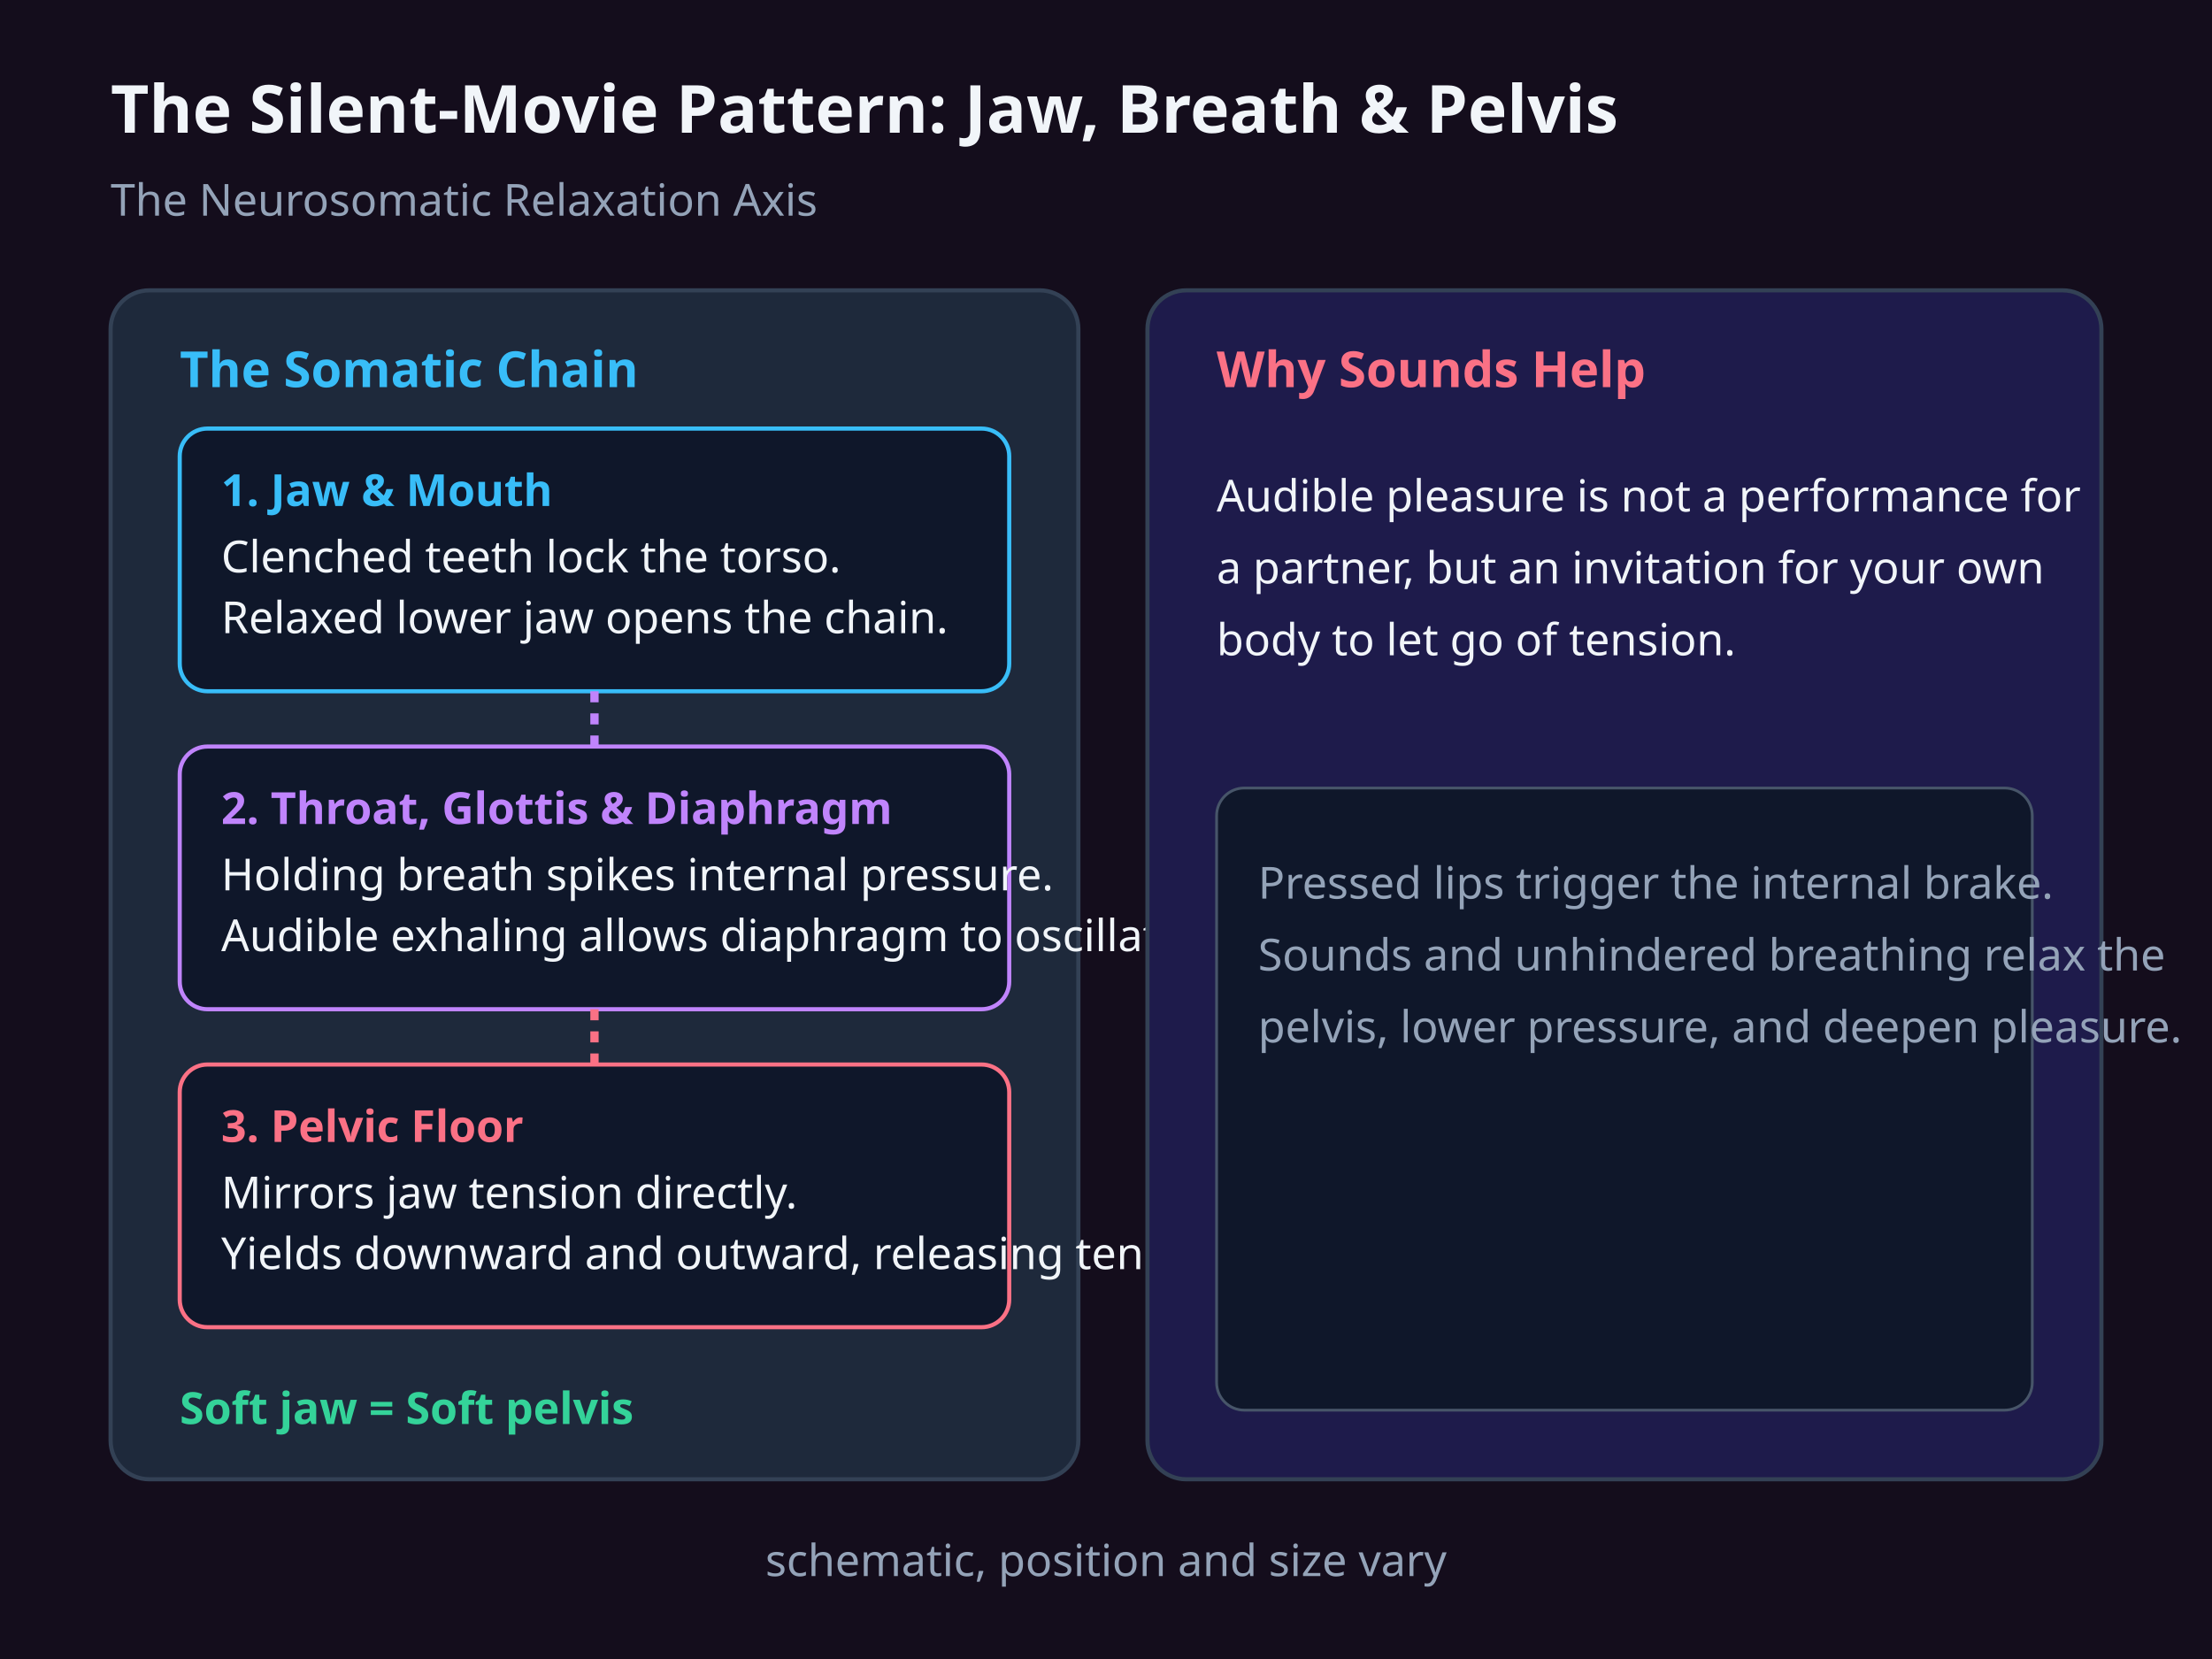
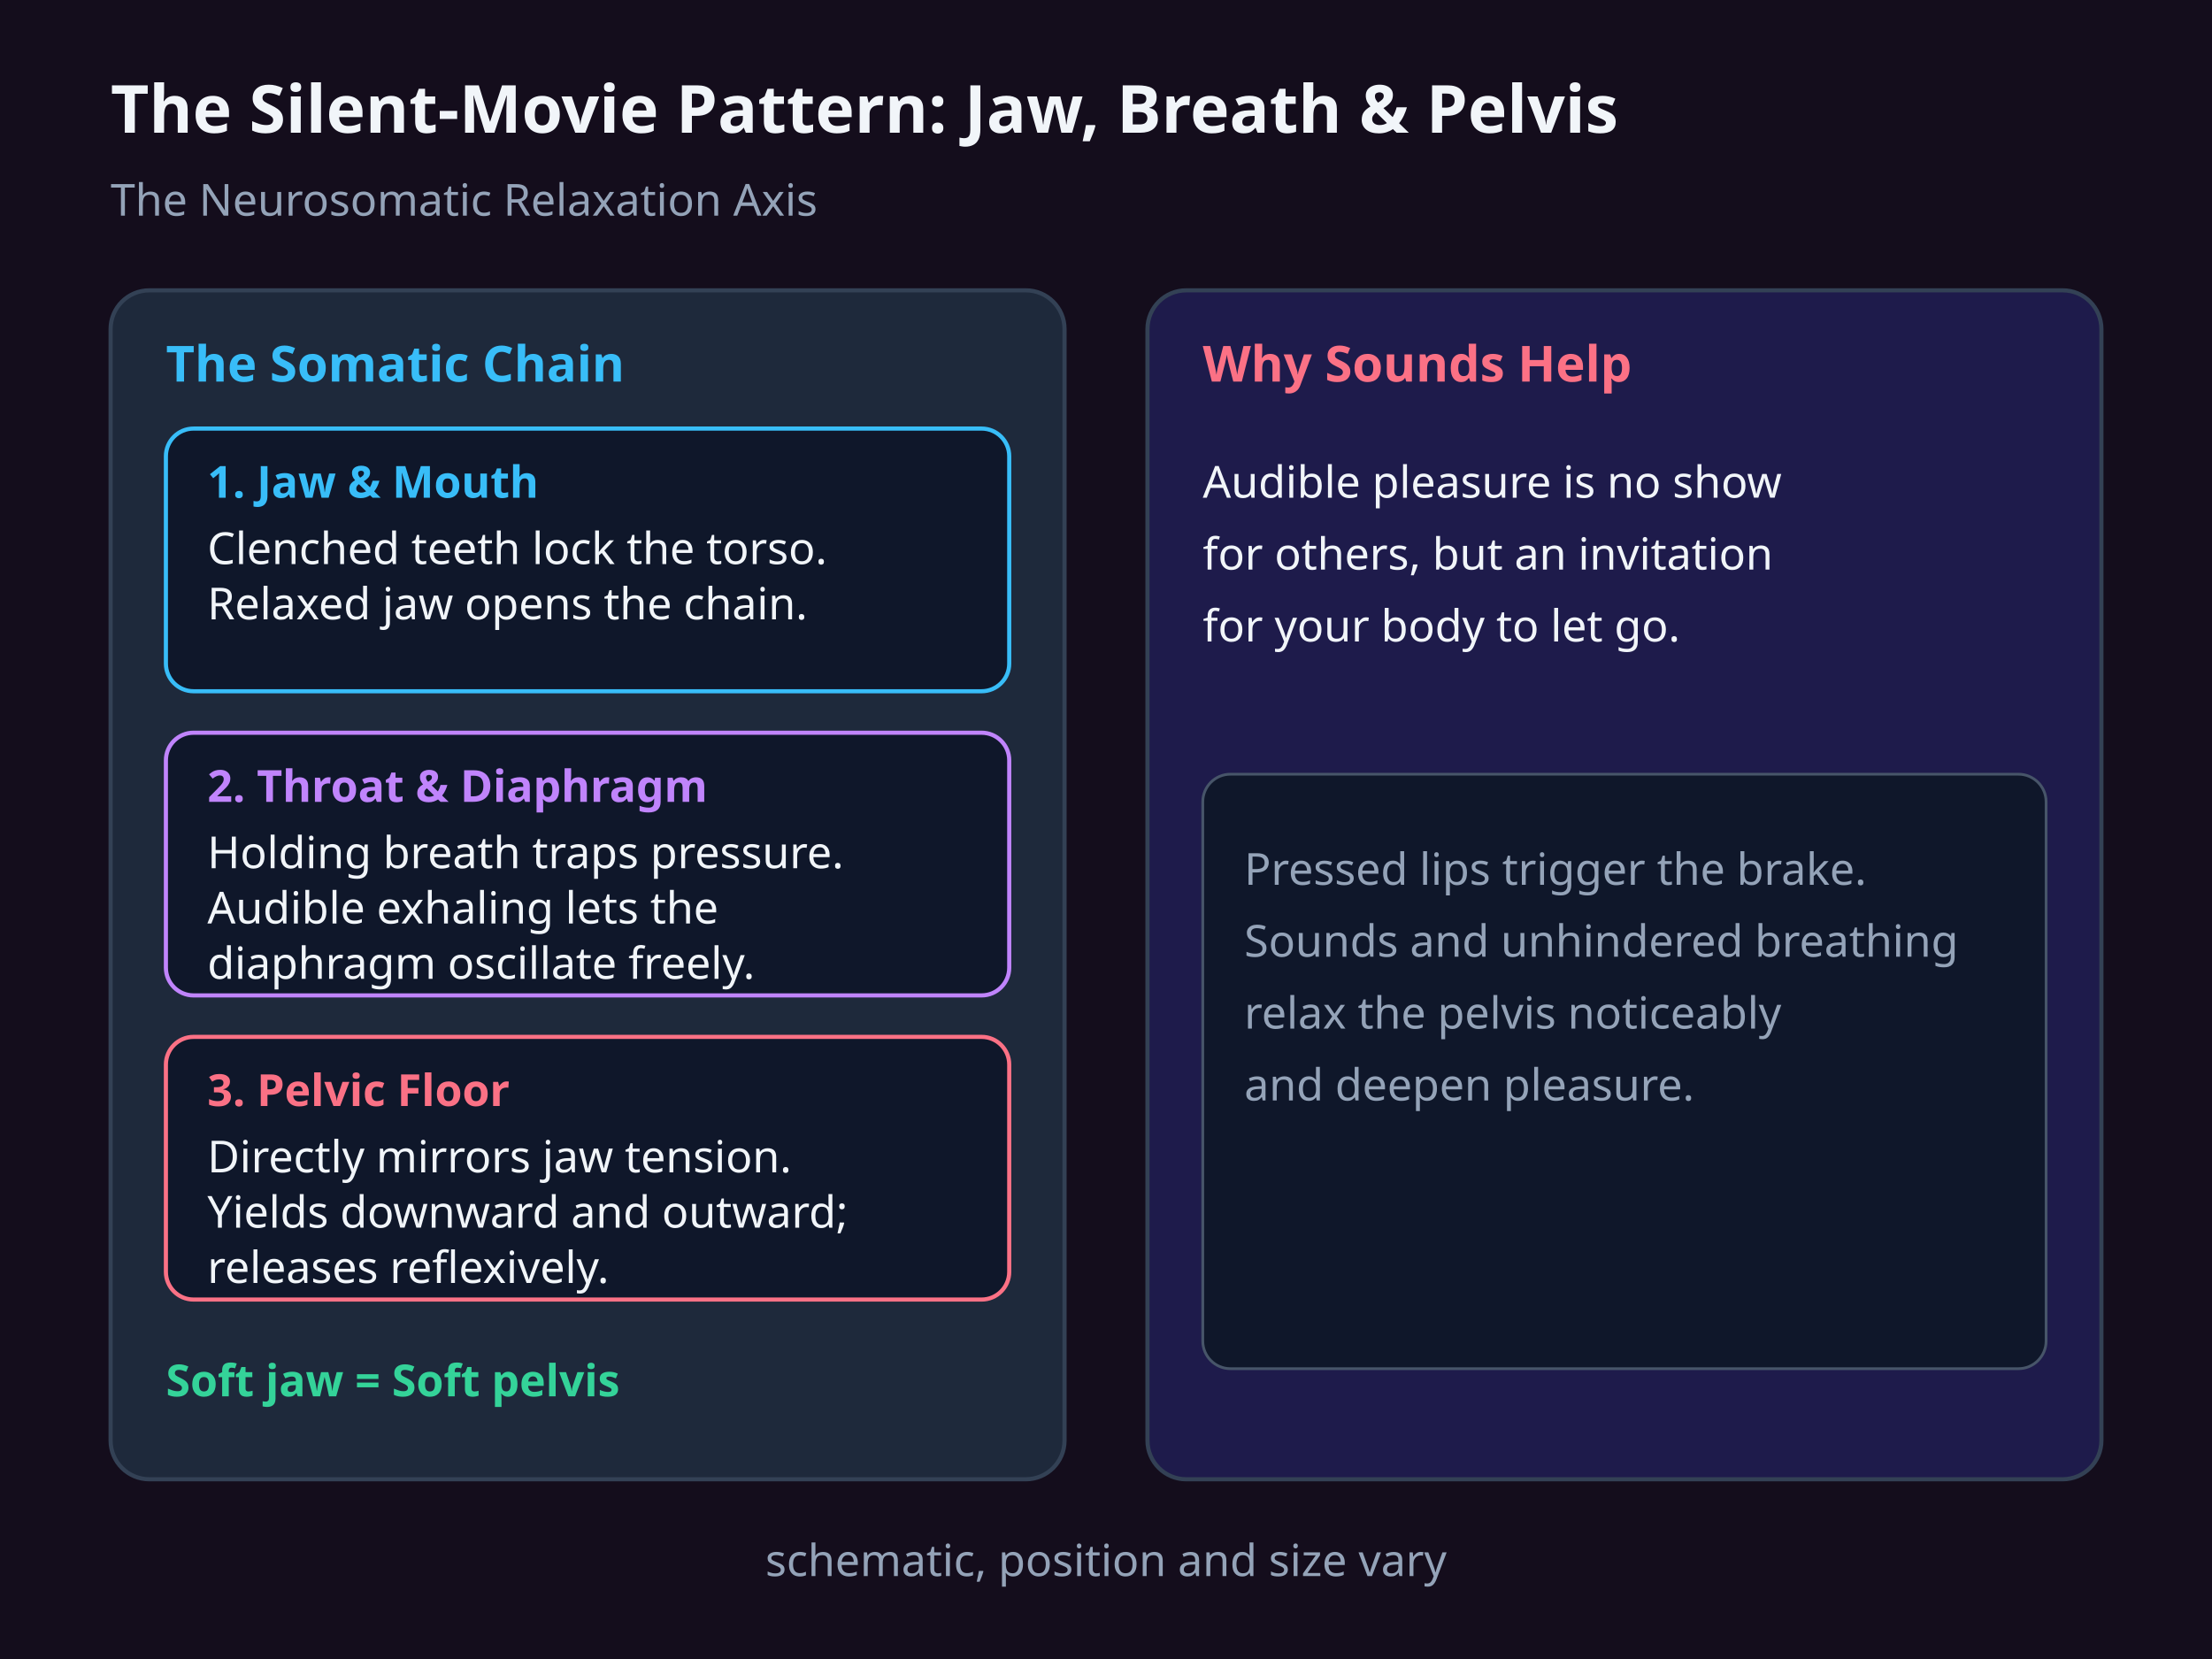
<svg xmlns="http://www.w3.org/2000/svg" viewBox="0 0 800 600" width="100%" height="100%">
  <rect width="800" height="600" fill="#140D1C" />
  <defs>
    <linearGradient id="bgGrad" x1="0%" y1="0%" x2="100%" y2="100%">
      <stop offset="0%" stop-color="#1E1B4B" stop-opacity="0.6" />
      <stop offset="100%" stop-color="#0F172A" stop-opacity="0.8" />
    </linearGradient>
    <linearGradient id="roseGrad" x1="0%" y1="0%" x2="100%" y2="0%">
      <stop offset="0%" stop-color="#FB7185" />
      <stop offset="100%" stop-color="#F43F5E" />
    </linearGradient>
    <linearGradient id="cyanGrad" x1="0%" y1="0%" x2="100%" y2="0%">
      <stop offset="0%" stop-color="#38BDF8" />
      <stop offset="100%" stop-color="#0284C7" />
    </linearGradient>
    <linearGradient id="greenGrad" x1="0%" y1="0%" x2="100%" y2="0%">
      <stop offset="0%" stop-color="#34D399" />
      <stop offset="100%" stop-color="#059669" />
    </linearGradient>
    <linearGradient id="purpleGrad" x1="0%" y1="0%" x2="100%" y2="0%">
      <stop offset="0%" stop-color="#C084FC" />
      <stop offset="100%" stop-color="#9333EA" />
    </linearGradient>
  </defs>
  <text x="40" y="48" fill="#F1F5F9" font-family="sans-serif" font-size="24px" font-weight="bold">The Silent-Movie Pattern: Jaw, Breath &amp; Pelvis</text>
  <text x="40" y="78" fill="#94A3B8" font-family="sans-serif" font-size="16px">The Neurosomatic Relaxation Axis</text>
-   <rect x="40" y="105" width="350" height="430" rx="14" fill="#1E293B" stroke="#334155" stroke-width="1.5" />
-   <text x="65" y="140" fill="#38BDF8" font-family="sans-serif" font-size="18px" font-weight="bold">The Somatic Chain</text>
-   <rect x="65" y="155" width="300" height="95" rx="10" fill="#0F172A" stroke="#38BDF8" stroke-width="1.5" />
-   <text x="80" y="183" fill="#38BDF8" font-family="sans-serif" font-size="16px" font-weight="bold">1. Jaw &amp; Mouth</text>
-   <text x="80" y="207" fill="#F1F5F9" font-family="sans-serif" font-size="16px" font-weight="normal" text-anchor="start">Clenched teeth lock the torso.</text>
-   <text x="80" y="229" fill="#F1F5F9" font-family="sans-serif" font-size="16px" font-weight="normal" text-anchor="start">Relaxed lower jaw opens the chain.</text>
-   <path d="M 215 250 L 215 270" stroke="#C084FC" stroke-width="3" stroke-dasharray="4,4" />
-   <rect x="65" y="270" width="300" height="95" rx="10" fill="#0F172A" stroke="#C084FC" stroke-width="1.5" />
-   <text x="80" y="298" fill="#C084FC" font-family="sans-serif" font-size="16px" font-weight="bold">2. Throat, Glottis &amp; Diaphragm</text>
-   <text x="80" y="322" fill="#F1F5F9" font-family="sans-serif" font-size="16px" font-weight="normal" text-anchor="start">Holding breath spikes internal pressure.</text>
-   <text x="80" y="344" fill="#F1F5F9" font-family="sans-serif" font-size="16px" font-weight="normal" text-anchor="start">Audible exhaling allows diaphragm to oscillate.</text>
-   <path d="M 215 365 L 215 385" stroke="#FB7185" stroke-width="3" stroke-dasharray="4,4" />
-   <rect x="65" y="385" width="300" height="95" rx="10" fill="#0F172A" stroke="#FB7185" stroke-width="1.5" />
-   <text x="80" y="413" fill="#FB7185" font-family="sans-serif" font-size="16px" font-weight="bold">3. Pelvic Floor</text>
-   <text x="80" y="437" fill="#F1F5F9" font-family="sans-serif" font-size="16px" font-weight="normal" text-anchor="start">Mirrors jaw tension directly.</text>
-   <text x="80" y="459" fill="#F1F5F9" font-family="sans-serif" font-size="16px" font-weight="normal" text-anchor="start">Yields downward and outward, releasing tension.</text>
-   <text x="65" y="515" fill="#34D399" font-family="sans-serif" font-size="16px" font-weight="bold">Soft jaw = Soft pelvis</text>
+   <rect x="40" y="105" width="345" height="430" rx="14" fill="#1E293B" stroke="#334155" stroke-width="1.5" />
+   <text x="60" y="138" fill="#38BDF8" font-family="sans-serif" font-size="18px" font-weight="bold">The Somatic Chain</text>
+   <rect x="60" y="155" width="305" height="95" rx="10" fill="#0F172A" stroke="#38BDF8" stroke-width="1.5" />
+   <text x="75" y="180" fill="#38BDF8" font-family="sans-serif" font-size="16px" font-weight="bold">1. Jaw &amp; Mouth</text>
+   <text x="75" y="204" fill="#F1F5F9" font-family="sans-serif" font-size="16px" font-weight="normal" text-anchor="start">Clenched teeth lock the torso.</text>
+   <text x="75" y="224" fill="#F1F5F9" font-family="sans-serif" font-size="16px" font-weight="normal" text-anchor="start">Relaxed jaw opens the chain.</text>
+   <rect x="60" y="265" width="305" height="95" rx="10" fill="#0F172A" stroke="#C084FC" stroke-width="1.5" />
+   <text x="75" y="290" fill="#C084FC" font-family="sans-serif" font-size="16px" font-weight="bold">2. Throat &amp; Diaphragm</text>
+   <text x="75" y="314" fill="#F1F5F9" font-family="sans-serif" font-size="16px" font-weight="normal" text-anchor="start">Holding breath traps pressure.</text>
+   <text x="75" y="334" fill="#F1F5F9" font-family="sans-serif" font-size="16px" font-weight="normal" text-anchor="start">Audible exhaling lets the</text>
+   <text x="75" y="354" fill="#F1F5F9" font-family="sans-serif" font-size="16px" font-weight="normal" text-anchor="start">diaphragm oscillate freely.</text>
+   <rect x="60" y="375" width="305" height="95" rx="10" fill="#0F172A" stroke="#FB7185" stroke-width="1.5" />
+   <text x="75" y="400" fill="#FB7185" font-family="sans-serif" font-size="16px" font-weight="bold">3. Pelvic Floor</text>
+   <text x="75" y="424" fill="#F1F5F9" font-family="sans-serif" font-size="16px" font-weight="normal" text-anchor="start">Directly mirrors jaw tension.</text>
+   <text x="75" y="444" fill="#F1F5F9" font-family="sans-serif" font-size="16px" font-weight="normal" text-anchor="start">Yields downward and outward;</text>
+   <text x="75" y="464" fill="#F1F5F9" font-family="sans-serif" font-size="16px" font-weight="normal" text-anchor="start">releases reflexively.</text>
+   <text x="60" y="505" fill="#34D399" font-family="sans-serif" font-size="16px" font-weight="bold">Soft jaw = Soft pelvis</text>
  <rect x="415" y="105" width="345" height="430" rx="14" fill="#1E1B4B" stroke="#334155" stroke-width="1.5" />
-   <text x="440" y="140" fill="#FB7185" font-family="sans-serif" font-size="18px" font-weight="bold">Why Sounds Help</text>
-   <text x="440" y="185" fill="#F1F5F9" font-family="sans-serif" font-size="16px" font-weight="normal" text-anchor="start">Audible pleasure is not a performance for</text>
-   <text x="440" y="211" fill="#F1F5F9" font-family="sans-serif" font-size="16px" font-weight="normal" text-anchor="start">a partner, but an invitation for your own</text>
-   <text x="440" y="237" fill="#F1F5F9" font-family="sans-serif" font-size="16px" font-weight="normal" text-anchor="start">body to let go of tension.</text>
-   <rect x="440" y="285" width="295" height="225" rx="10" fill="#0F172A" stroke="#475569" stroke-width="1" />
-   <text x="455" y="325" fill="#94A3B8" font-family="sans-serif" font-size="16px" font-weight="normal" text-anchor="start">Pressed lips trigger the internal brake.</text>
-   <text x="455" y="351" fill="#94A3B8" font-family="sans-serif" font-size="16px" font-weight="normal" text-anchor="start">Sounds and unhindered breathing relax the</text>
-   <text x="455" y="377" fill="#94A3B8" font-family="sans-serif" font-size="16px" font-weight="normal" text-anchor="start">pelvis, lower pressure, and deepen pleasure.</text>
+   <text x="435" y="138" fill="#FB7185" font-family="sans-serif" font-size="18px" font-weight="bold">Why Sounds Help</text>
+   <text x="435" y="180" fill="#F1F5F9" font-family="sans-serif" font-size="16px" font-weight="normal" text-anchor="start">Audible pleasure is no show</text>
+   <text x="435" y="206" fill="#F1F5F9" font-family="sans-serif" font-size="16px" font-weight="normal" text-anchor="start">for others, but an invitation</text>
+   <text x="435" y="232" fill="#F1F5F9" font-family="sans-serif" font-size="16px" font-weight="normal" text-anchor="start">for your body to let go.</text>
+   <rect x="435" y="280" width="305" height="215" rx="10" fill="#0F172A" stroke="#475569" stroke-width="1" />
+   <text x="450" y="320" fill="#94A3B8" font-family="sans-serif" font-size="16px" font-weight="normal" text-anchor="start">Pressed lips trigger the brake.</text>
+   <text x="450" y="346" fill="#94A3B8" font-family="sans-serif" font-size="16px" font-weight="normal" text-anchor="start">Sounds and unhindered breathing</text>
+   <text x="450" y="372" fill="#94A3B8" font-family="sans-serif" font-size="16px" font-weight="normal" text-anchor="start">relax the pelvis noticeably</text>
+   <text x="450" y="398" fill="#94A3B8" font-family="sans-serif" font-size="16px" font-weight="normal" text-anchor="start">and deepen pleasure.</text>
  <text x="400" y="570" fill="#94A3B8" font-family="sans-serif" font-size="16px" text-anchor="middle">schematic, position and size vary</text>
</svg>
